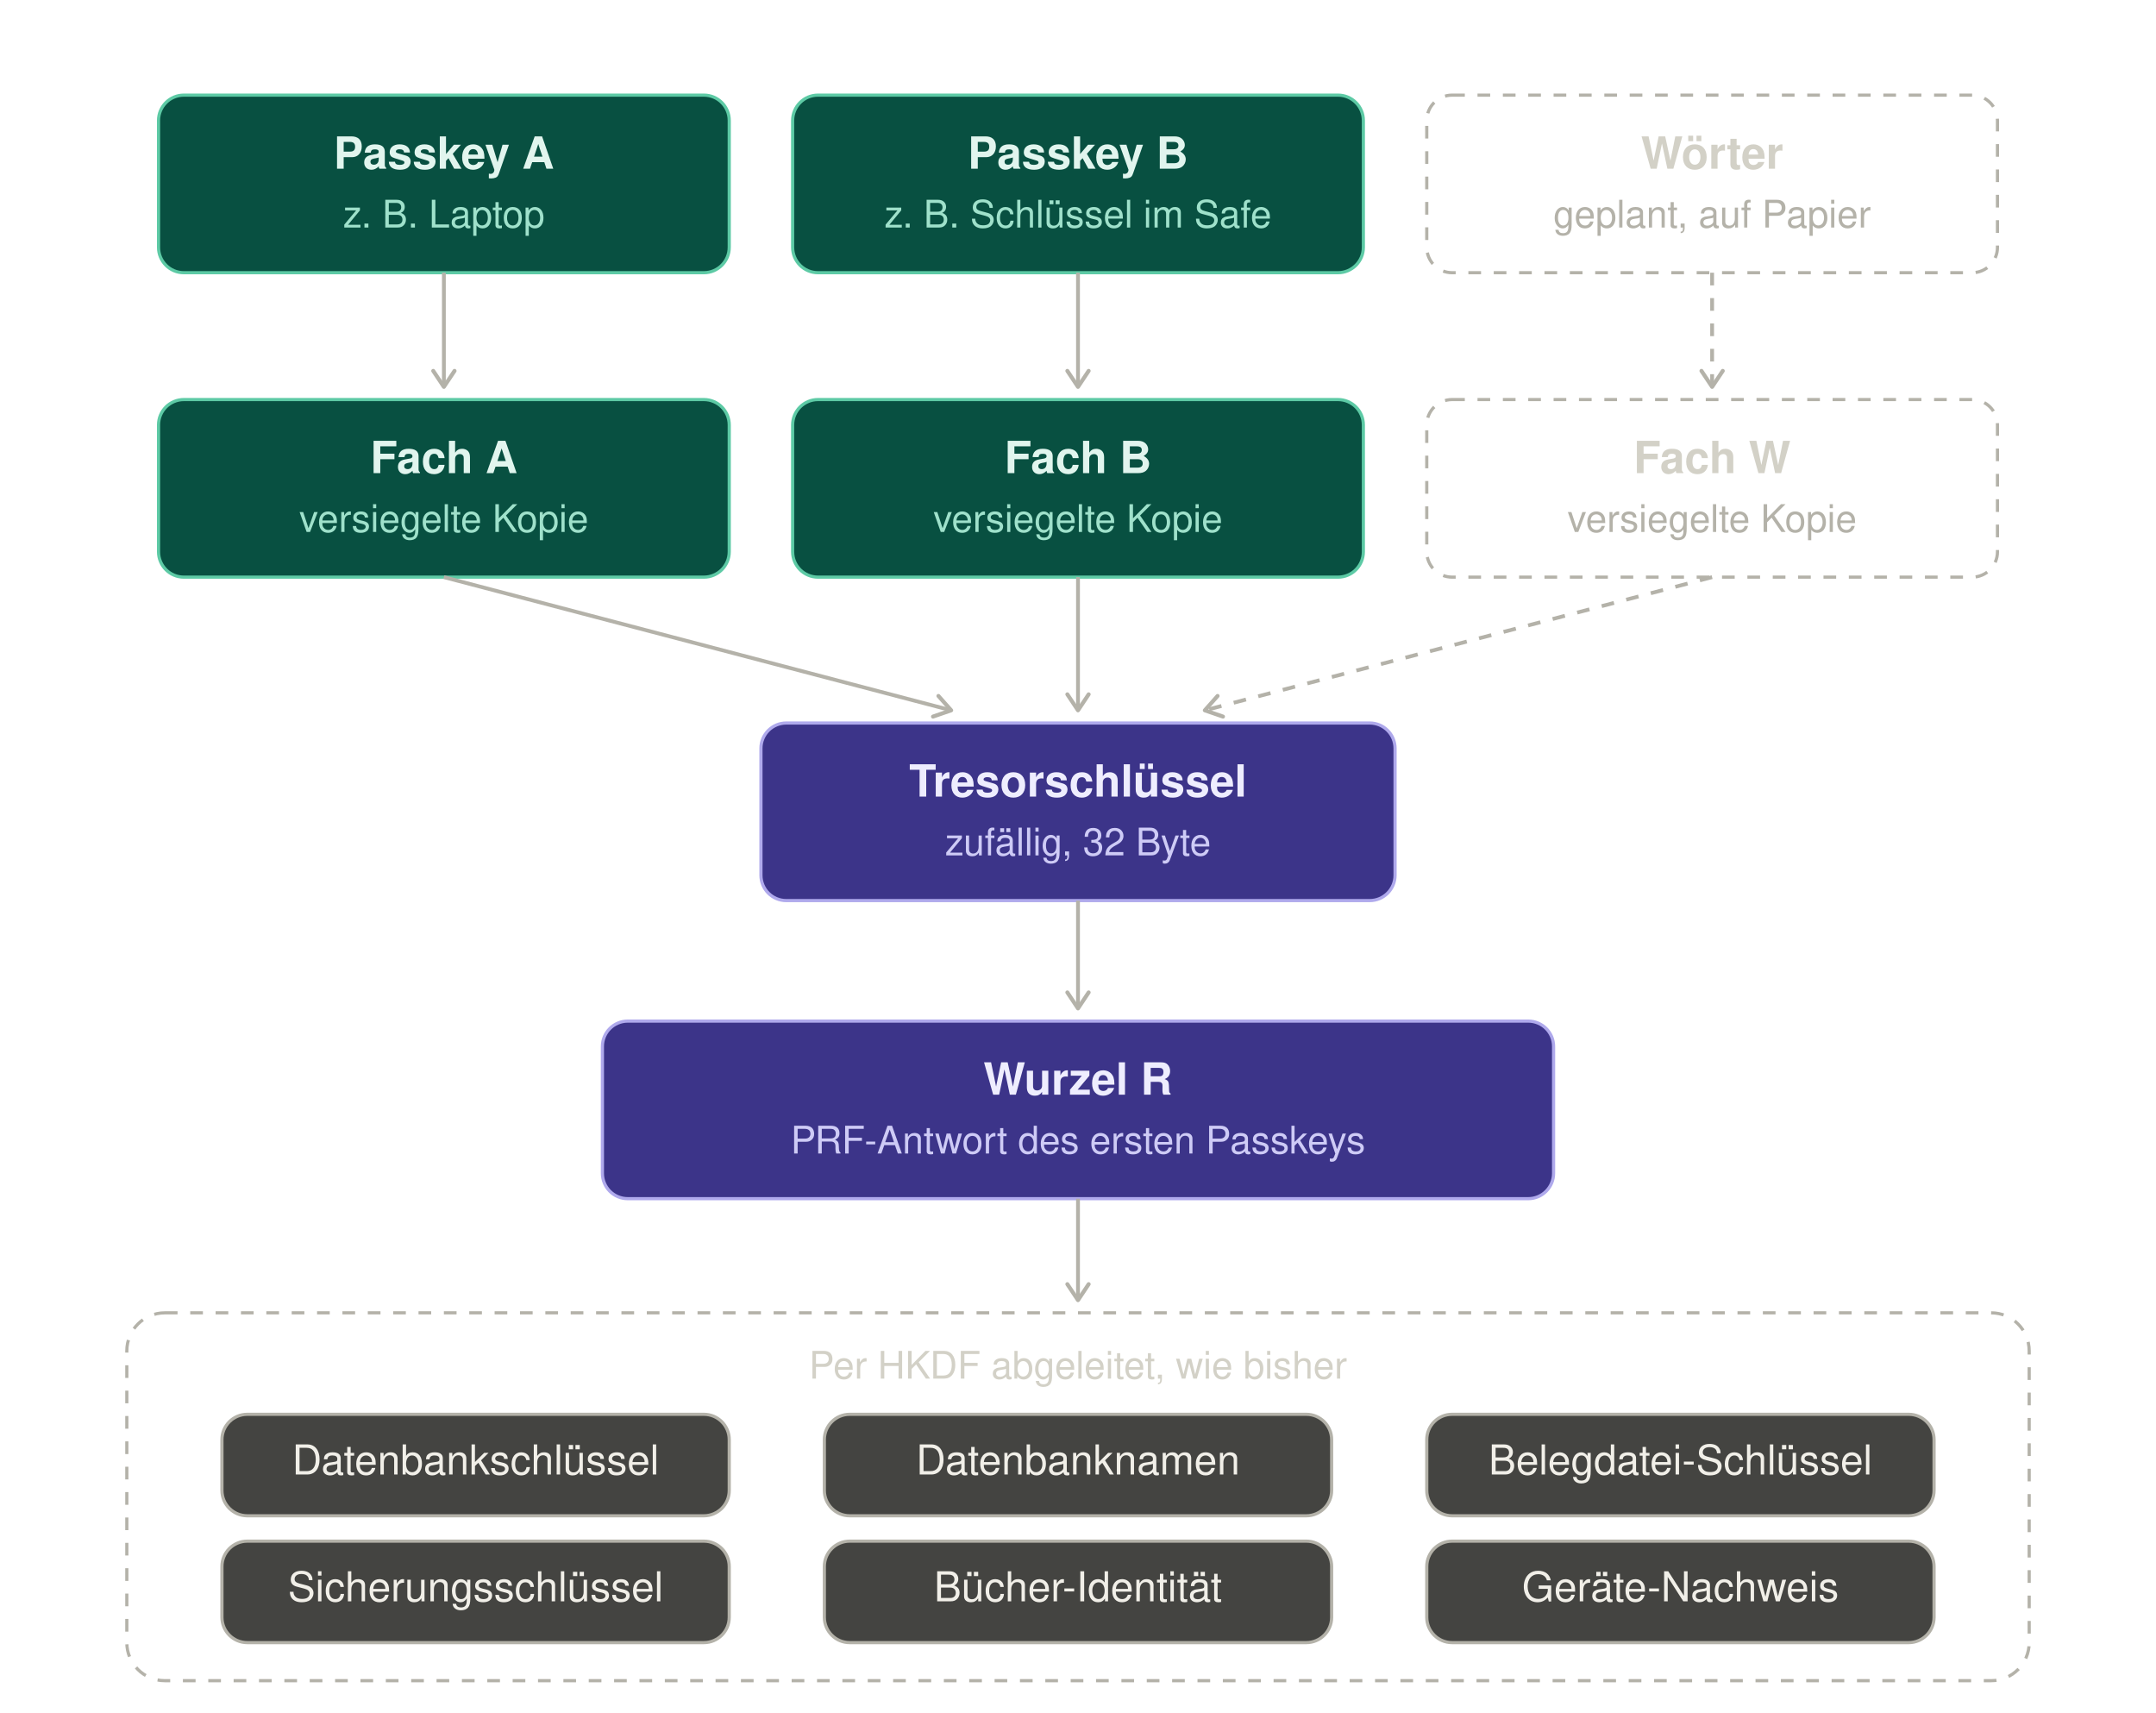
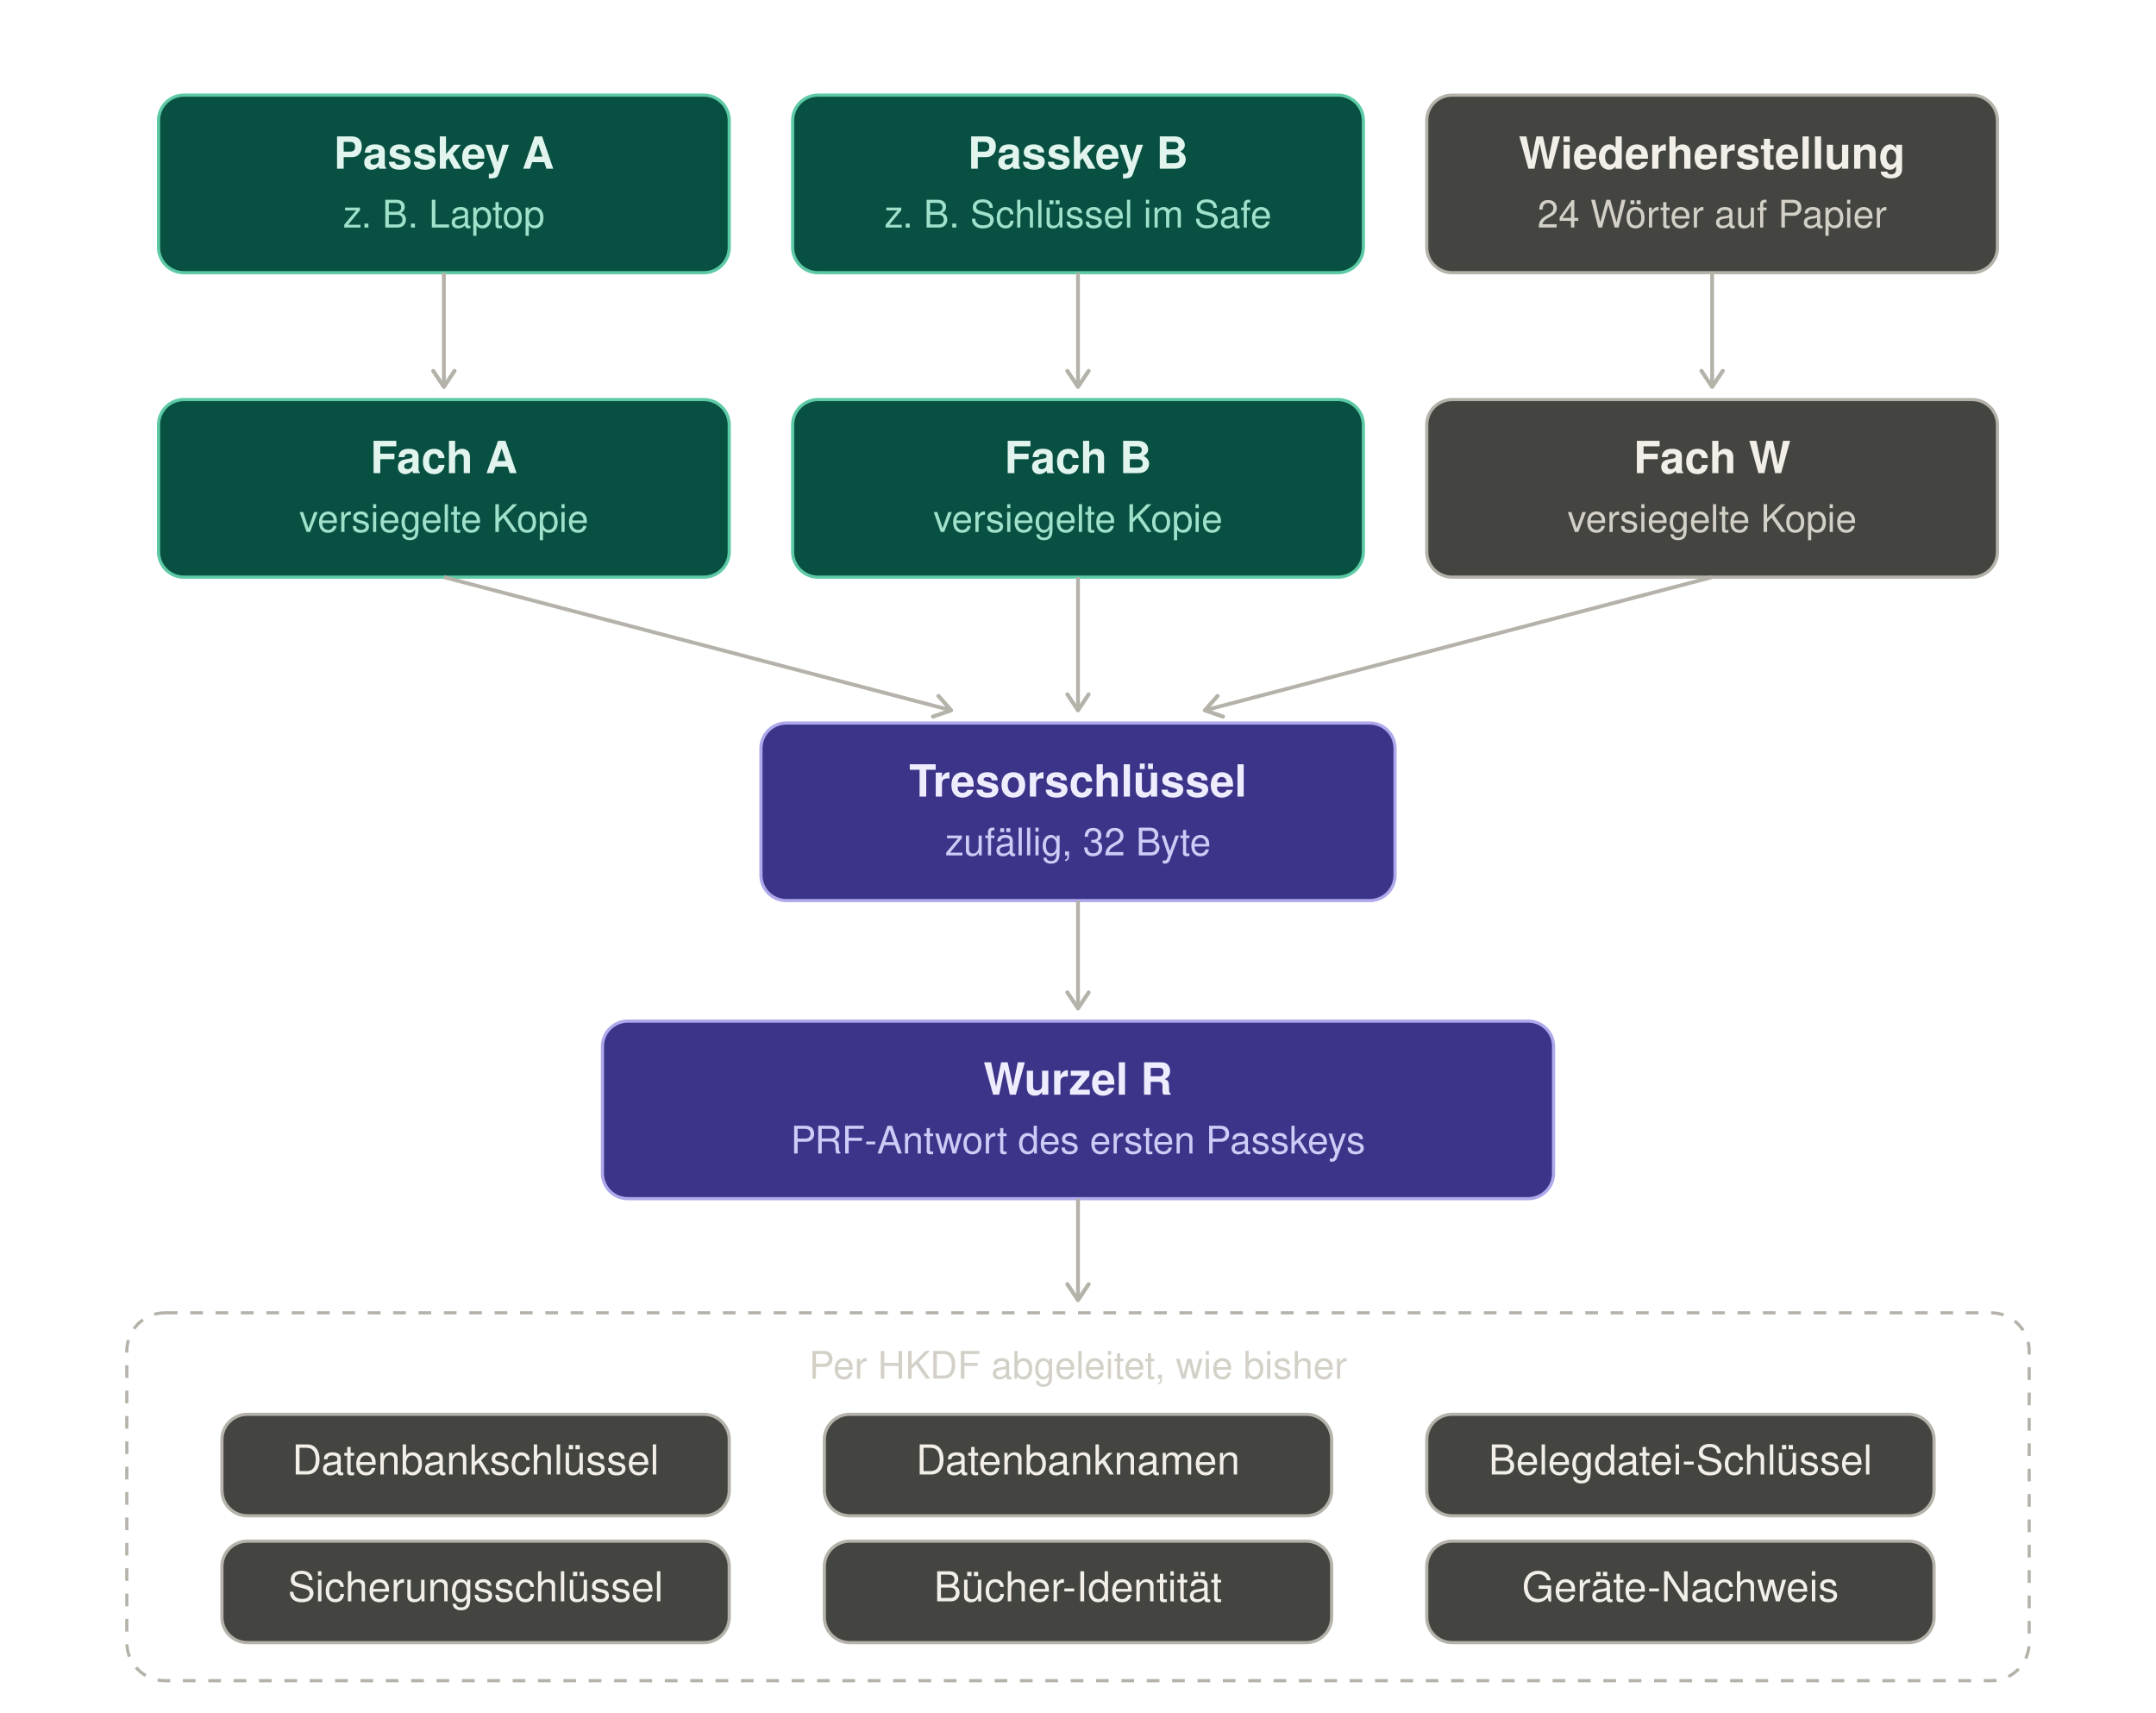
<svg xmlns="http://www.w3.org/2000/svg" viewBox="0 0 680 540" width="680" height="540" role="img" font-family="-apple-system, BlinkMacSystemFont, Segoe UI, Helvetica, Arial, sans-serif">
  <defs>
    <marker id="a" viewBox="0 0 10 10" refX="8" refY="5" markerWidth="7" markerHeight="7" orient="auto-start-reverse">
      <path d="M2 1L8 5L2 9" fill="none" stroke="#B4B2A9" stroke-width="1.5" stroke-linecap="round" stroke-linejoin="round" />
    </marker>
  </defs>
  <rect x="50" y="30" width="180" height="56" rx="8" fill="#085041" stroke="#5DCAA5" stroke-width="1" />
  <text x="140.0" y="50" text-anchor="middle" dominant-baseline="central" font-size="14" font-weight="600" fill="#E1F5EE">Passkey A</text>
  <text x="140.0" y="69" text-anchor="middle" dominant-baseline="central" font-size="12" fill="#9FE1CB">z. B. Laptop</text>
  <rect x="250" y="30" width="180" height="56" rx="8" fill="#085041" stroke="#5DCAA5" stroke-width="1" />
  <text x="340.0" y="50" text-anchor="middle" dominant-baseline="central" font-size="14" font-weight="600" fill="#E1F5EE">Passkey B</text>
  <text x="340.0" y="69" text-anchor="middle" dominant-baseline="central" font-size="12" fill="#9FE1CB">z. B. Schlüssel im Safe</text>
-   <rect x="450" y="30" width="180" height="56" rx="8" fill="none" stroke="#B4B2A9" stroke-width="1" stroke-dasharray="4 4" />
-   <text x="540.0" y="50" text-anchor="middle" dominant-baseline="central" font-size="14" font-weight="600" fill="#D3D1C7">Wörter</text>
-   <text x="540.0" y="69" text-anchor="middle" dominant-baseline="central" font-size="12" fill="#B4B2A9">geplant, auf Papier</text>
+   <rect x="450" y="30" width="180" height="56" rx="8" fill="#444441" stroke="#B4B2A9" stroke-width="1" />
+   <text x="540.0" y="50" text-anchor="middle" dominant-baseline="central" font-size="14" font-weight="600" fill="#F1EFE8">Wiederherstellung</text>
+   <text x="540.0" y="69" text-anchor="middle" dominant-baseline="central" font-size="12" fill="#D3D1C7">24 Wörter auf Papier</text>
  <line x1="140" y1="86" x2="140" y2="122" stroke="#B4B2A9" stroke-width="1.2" marker-end="url(#a)" />
  <line x1="340" y1="86" x2="340" y2="122" stroke="#B4B2A9" stroke-width="1.2" marker-end="url(#a)" />
-   <line x1="540" y1="86" x2="540" y2="122" stroke="#B4B2A9" stroke-width="1.2" stroke-dasharray="4 4" marker-end="url(#a)" />
+   <line x1="540" y1="86" x2="540" y2="122" stroke="#B4B2A9" stroke-width="1.2" marker-end="url(#a)" />
  <rect x="50" y="126" width="180" height="56" rx="8" fill="#085041" stroke="#5DCAA5" stroke-width="1" />
  <text x="140.0" y="146" text-anchor="middle" dominant-baseline="central" font-size="14" font-weight="600" fill="#E1F5EE">Fach A</text>
  <text x="140.0" y="165" text-anchor="middle" dominant-baseline="central" font-size="12" fill="#9FE1CB">versiegelte Kopie</text>
  <rect x="250" y="126" width="180" height="56" rx="8" fill="#085041" stroke="#5DCAA5" stroke-width="1" />
  <text x="340.0" y="146" text-anchor="middle" dominant-baseline="central" font-size="14" font-weight="600" fill="#E1F5EE">Fach B</text>
  <text x="340.0" y="165" text-anchor="middle" dominant-baseline="central" font-size="12" fill="#9FE1CB">versiegelte Kopie</text>
-   <rect x="450" y="126" width="180" height="56" rx="8" fill="none" stroke="#B4B2A9" stroke-width="1" stroke-dasharray="4 4" />
-   <text x="540.0" y="146" text-anchor="middle" dominant-baseline="central" font-size="14" font-weight="600" fill="#D3D1C7">Fach W</text>
-   <text x="540.0" y="165" text-anchor="middle" dominant-baseline="central" font-size="12" fill="#B4B2A9">versiegelte Kopie</text>
+   <rect x="450" y="126" width="180" height="56" rx="8" fill="#444441" stroke="#B4B2A9" stroke-width="1" />
+   <text x="540.0" y="146" text-anchor="middle" dominant-baseline="central" font-size="14" font-weight="600" fill="#F1EFE8">Fach W</text>
+   <text x="540.0" y="165" text-anchor="middle" dominant-baseline="central" font-size="12" fill="#D3D1C7">versiegelte Kopie</text>
  <line x1="140" y1="182" x2="300" y2="224" stroke="#B4B2A9" stroke-width="1.2" marker-end="url(#a)" />
  <line x1="340" y1="182" x2="340" y2="224" stroke="#B4B2A9" stroke-width="1.2" marker-end="url(#a)" />
-   <line x1="540" y1="182" x2="380" y2="224" stroke="#B4B2A9" stroke-width="1.2" stroke-dasharray="4 4" marker-end="url(#a)" />
+   <line x1="540" y1="182" x2="380" y2="224" stroke="#B4B2A9" stroke-width="1.2" marker-end="url(#a)" />
  <rect x="240" y="228" width="200" height="56" rx="8" fill="#3C3489" stroke="#AFA9EC" stroke-width="1" />
  <text x="340.0" y="248" text-anchor="middle" dominant-baseline="central" font-size="14" font-weight="600" fill="#EEEDFE">Tresorschlüssel</text>
  <text x="340.0" y="267" text-anchor="middle" dominant-baseline="central" font-size="12" fill="#CECBF6">zufällig, 32 Byte</text>
  <line x1="340" y1="284" x2="340" y2="318" stroke="#B4B2A9" stroke-width="1.2" marker-end="url(#a)" />
  <rect x="190" y="322" width="300" height="56" rx="8" fill="#3C3489" stroke="#AFA9EC" stroke-width="1" />
  <text x="340.0" y="342" text-anchor="middle" dominant-baseline="central" font-size="14" font-weight="600" fill="#EEEDFE">Wurzel R</text>
  <text x="340.0" y="361" text-anchor="middle" dominant-baseline="central" font-size="12" fill="#CECBF6">PRF-Antwort des ersten Passkeys</text>
  <line x1="340" y1="378" x2="340" y2="410" stroke="#B4B2A9" stroke-width="1.2" marker-end="url(#a)" />
  <rect x="40" y="414" width="600" height="116" rx="12" fill="none" stroke="#B4B2A9" stroke-width="1" stroke-dasharray="4 4" />
  <text x="340" y="432" text-anchor="middle" dominant-baseline="central" font-size="12" fill="#D3D1C7">Per HKDF abgeleitet, wie bisher</text>
  <rect x="70" y="446" width="160" height="32" rx="8" fill="#444441" stroke="#B4B2A9" stroke-width="1" />
  <text x="150.0" y="462.0" text-anchor="middle" dominant-baseline="central" font-size="13" fill="#F1EFE8">Datenbankschlüssel</text>
  <rect x="260" y="446" width="160" height="32" rx="8" fill="#444441" stroke="#B4B2A9" stroke-width="1" />
  <text x="340.0" y="462.0" text-anchor="middle" dominant-baseline="central" font-size="13" fill="#F1EFE8">Datenbanknamen</text>
  <rect x="450" y="446" width="160" height="32" rx="8" fill="#444441" stroke="#B4B2A9" stroke-width="1" />
  <text x="530.0" y="462.0" text-anchor="middle" dominant-baseline="central" font-size="13" fill="#F1EFE8">Belegdatei-Schlüssel</text>
  <rect x="70" y="486" width="160" height="32" rx="8" fill="#444441" stroke="#B4B2A9" stroke-width="1" />
  <text x="150.0" y="502.0" text-anchor="middle" dominant-baseline="central" font-size="13" fill="#F1EFE8">Sicherungsschlüssel</text>
  <rect x="260" y="486" width="160" height="32" rx="8" fill="#444441" stroke="#B4B2A9" stroke-width="1" />
  <text x="340.0" y="502.0" text-anchor="middle" dominant-baseline="central" font-size="13" fill="#F1EFE8">Bücher-Identität</text>
  <rect x="450" y="486" width="160" height="32" rx="8" fill="#444441" stroke="#B4B2A9" stroke-width="1" />
  <text x="530.0" y="502.0" text-anchor="middle" dominant-baseline="central" font-size="13" fill="#F1EFE8">Geräte-Nachweis</text>
</svg>
